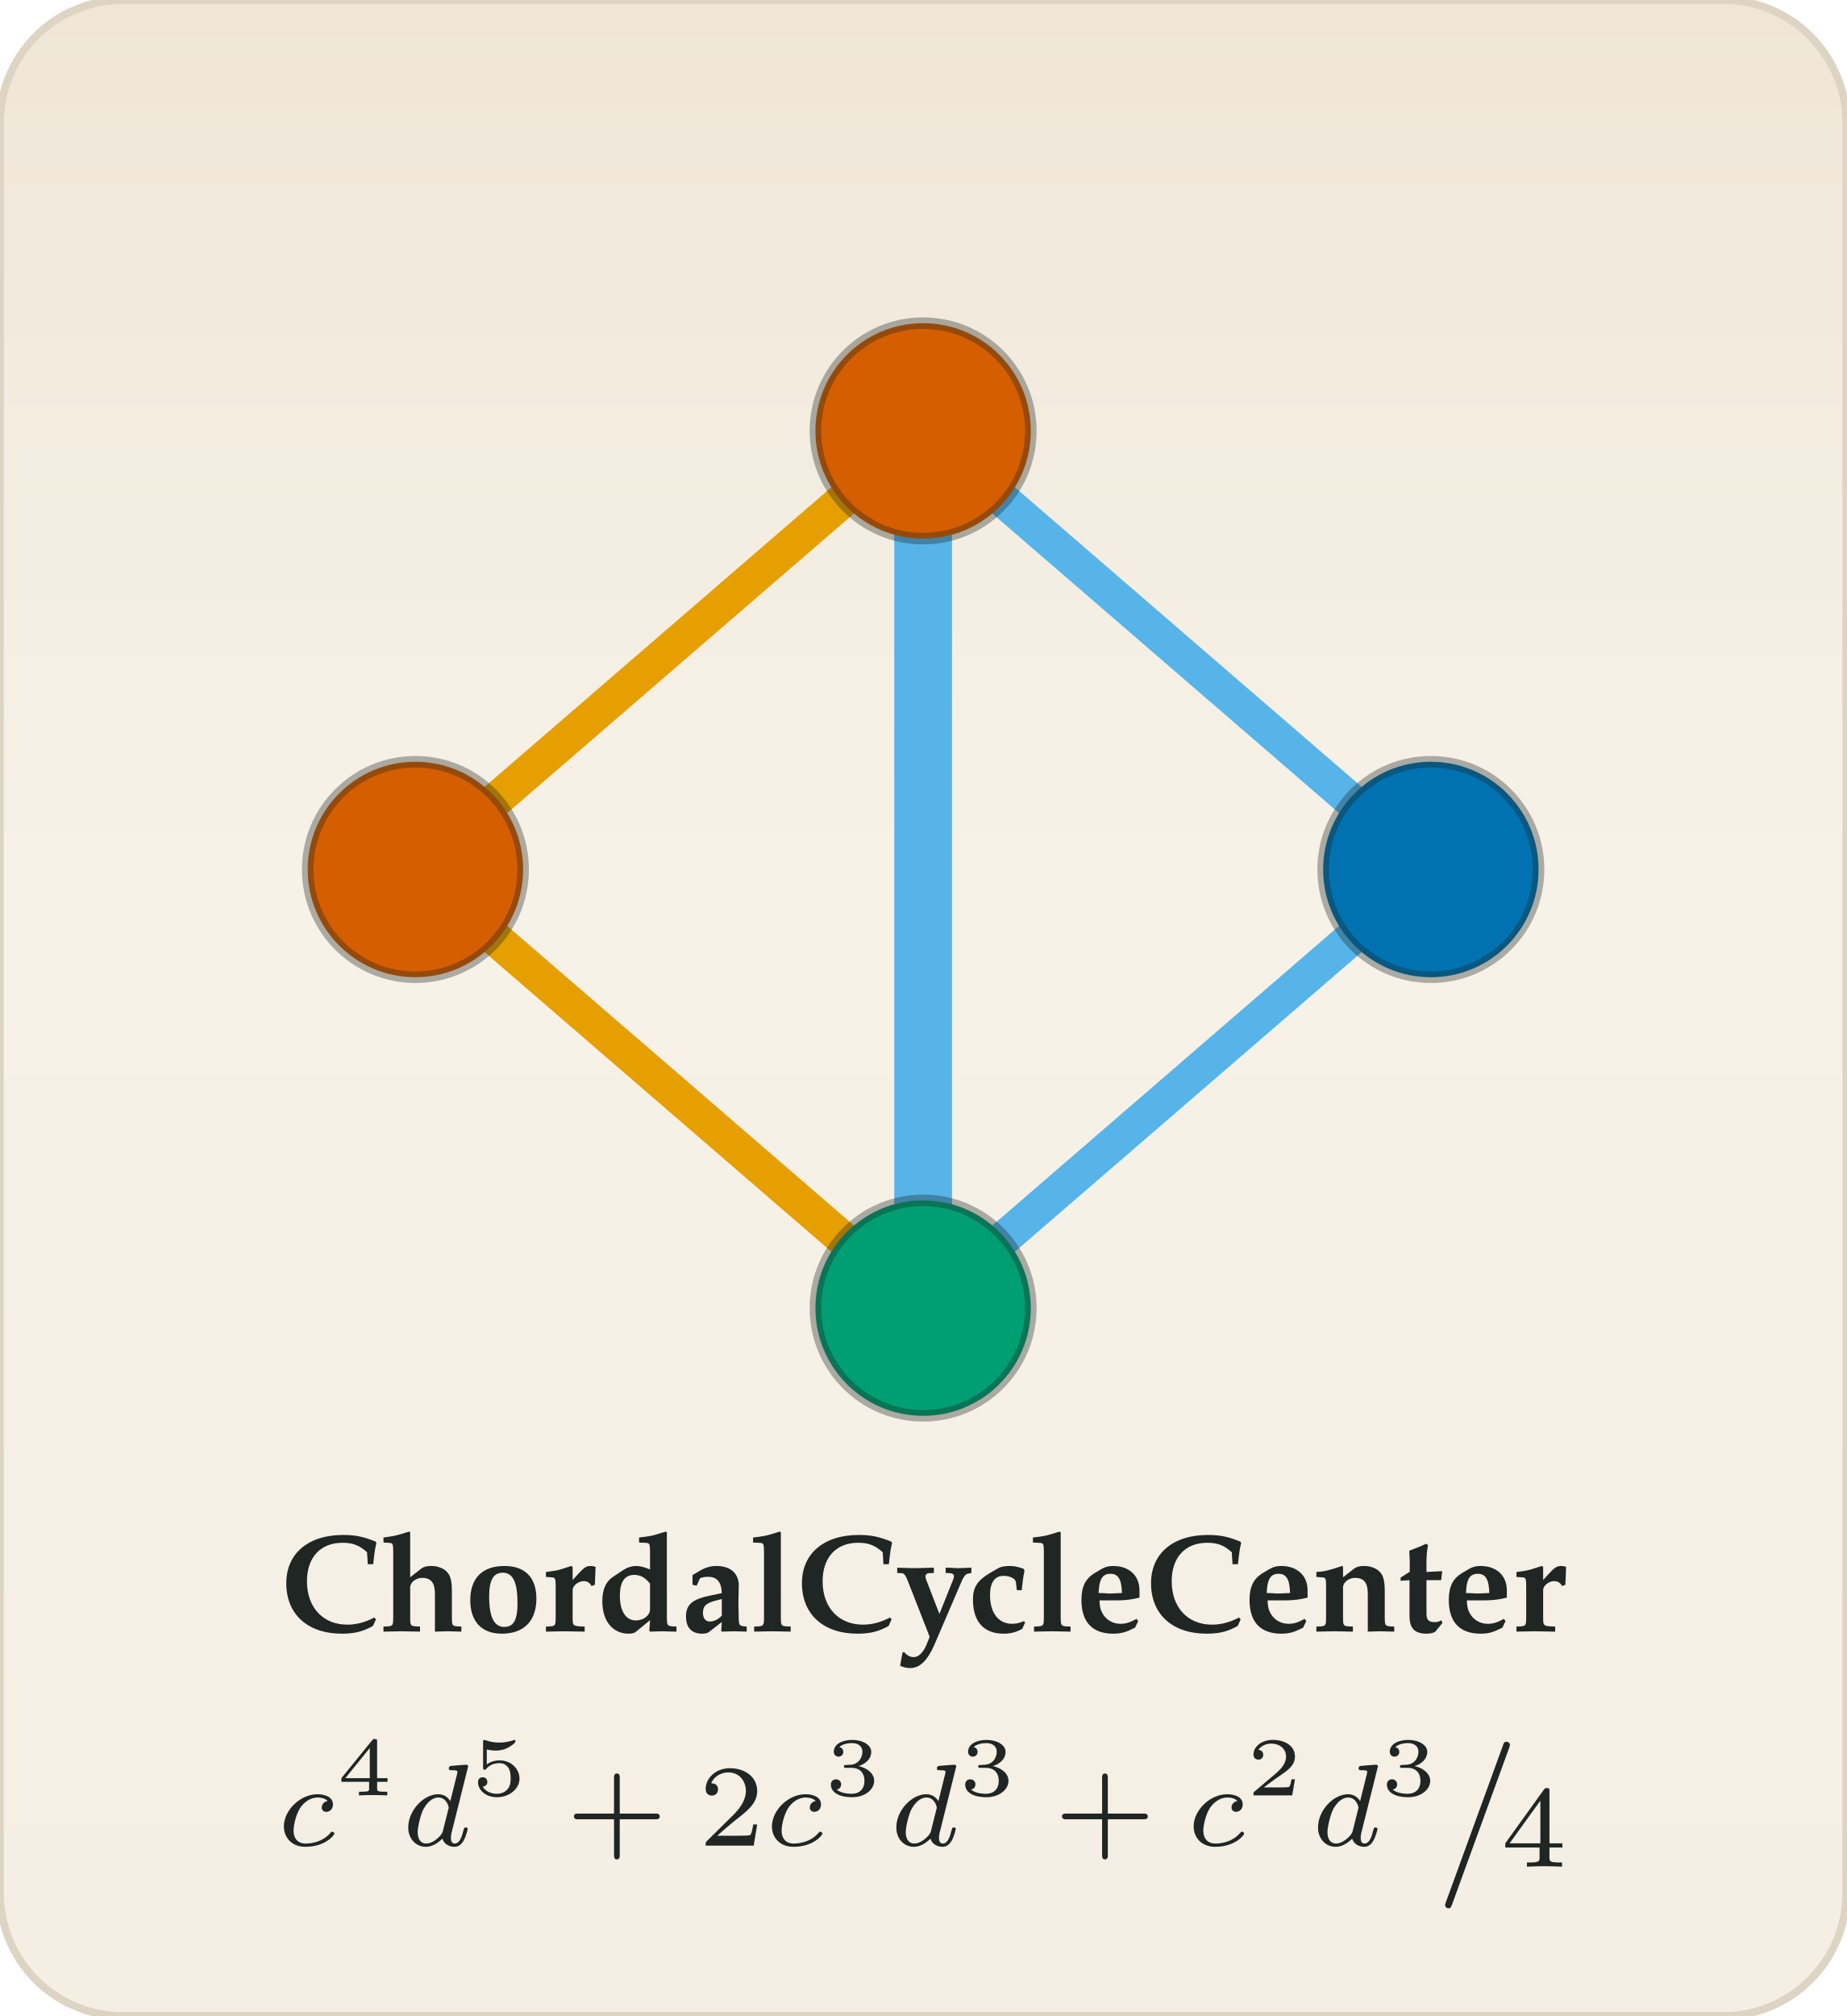
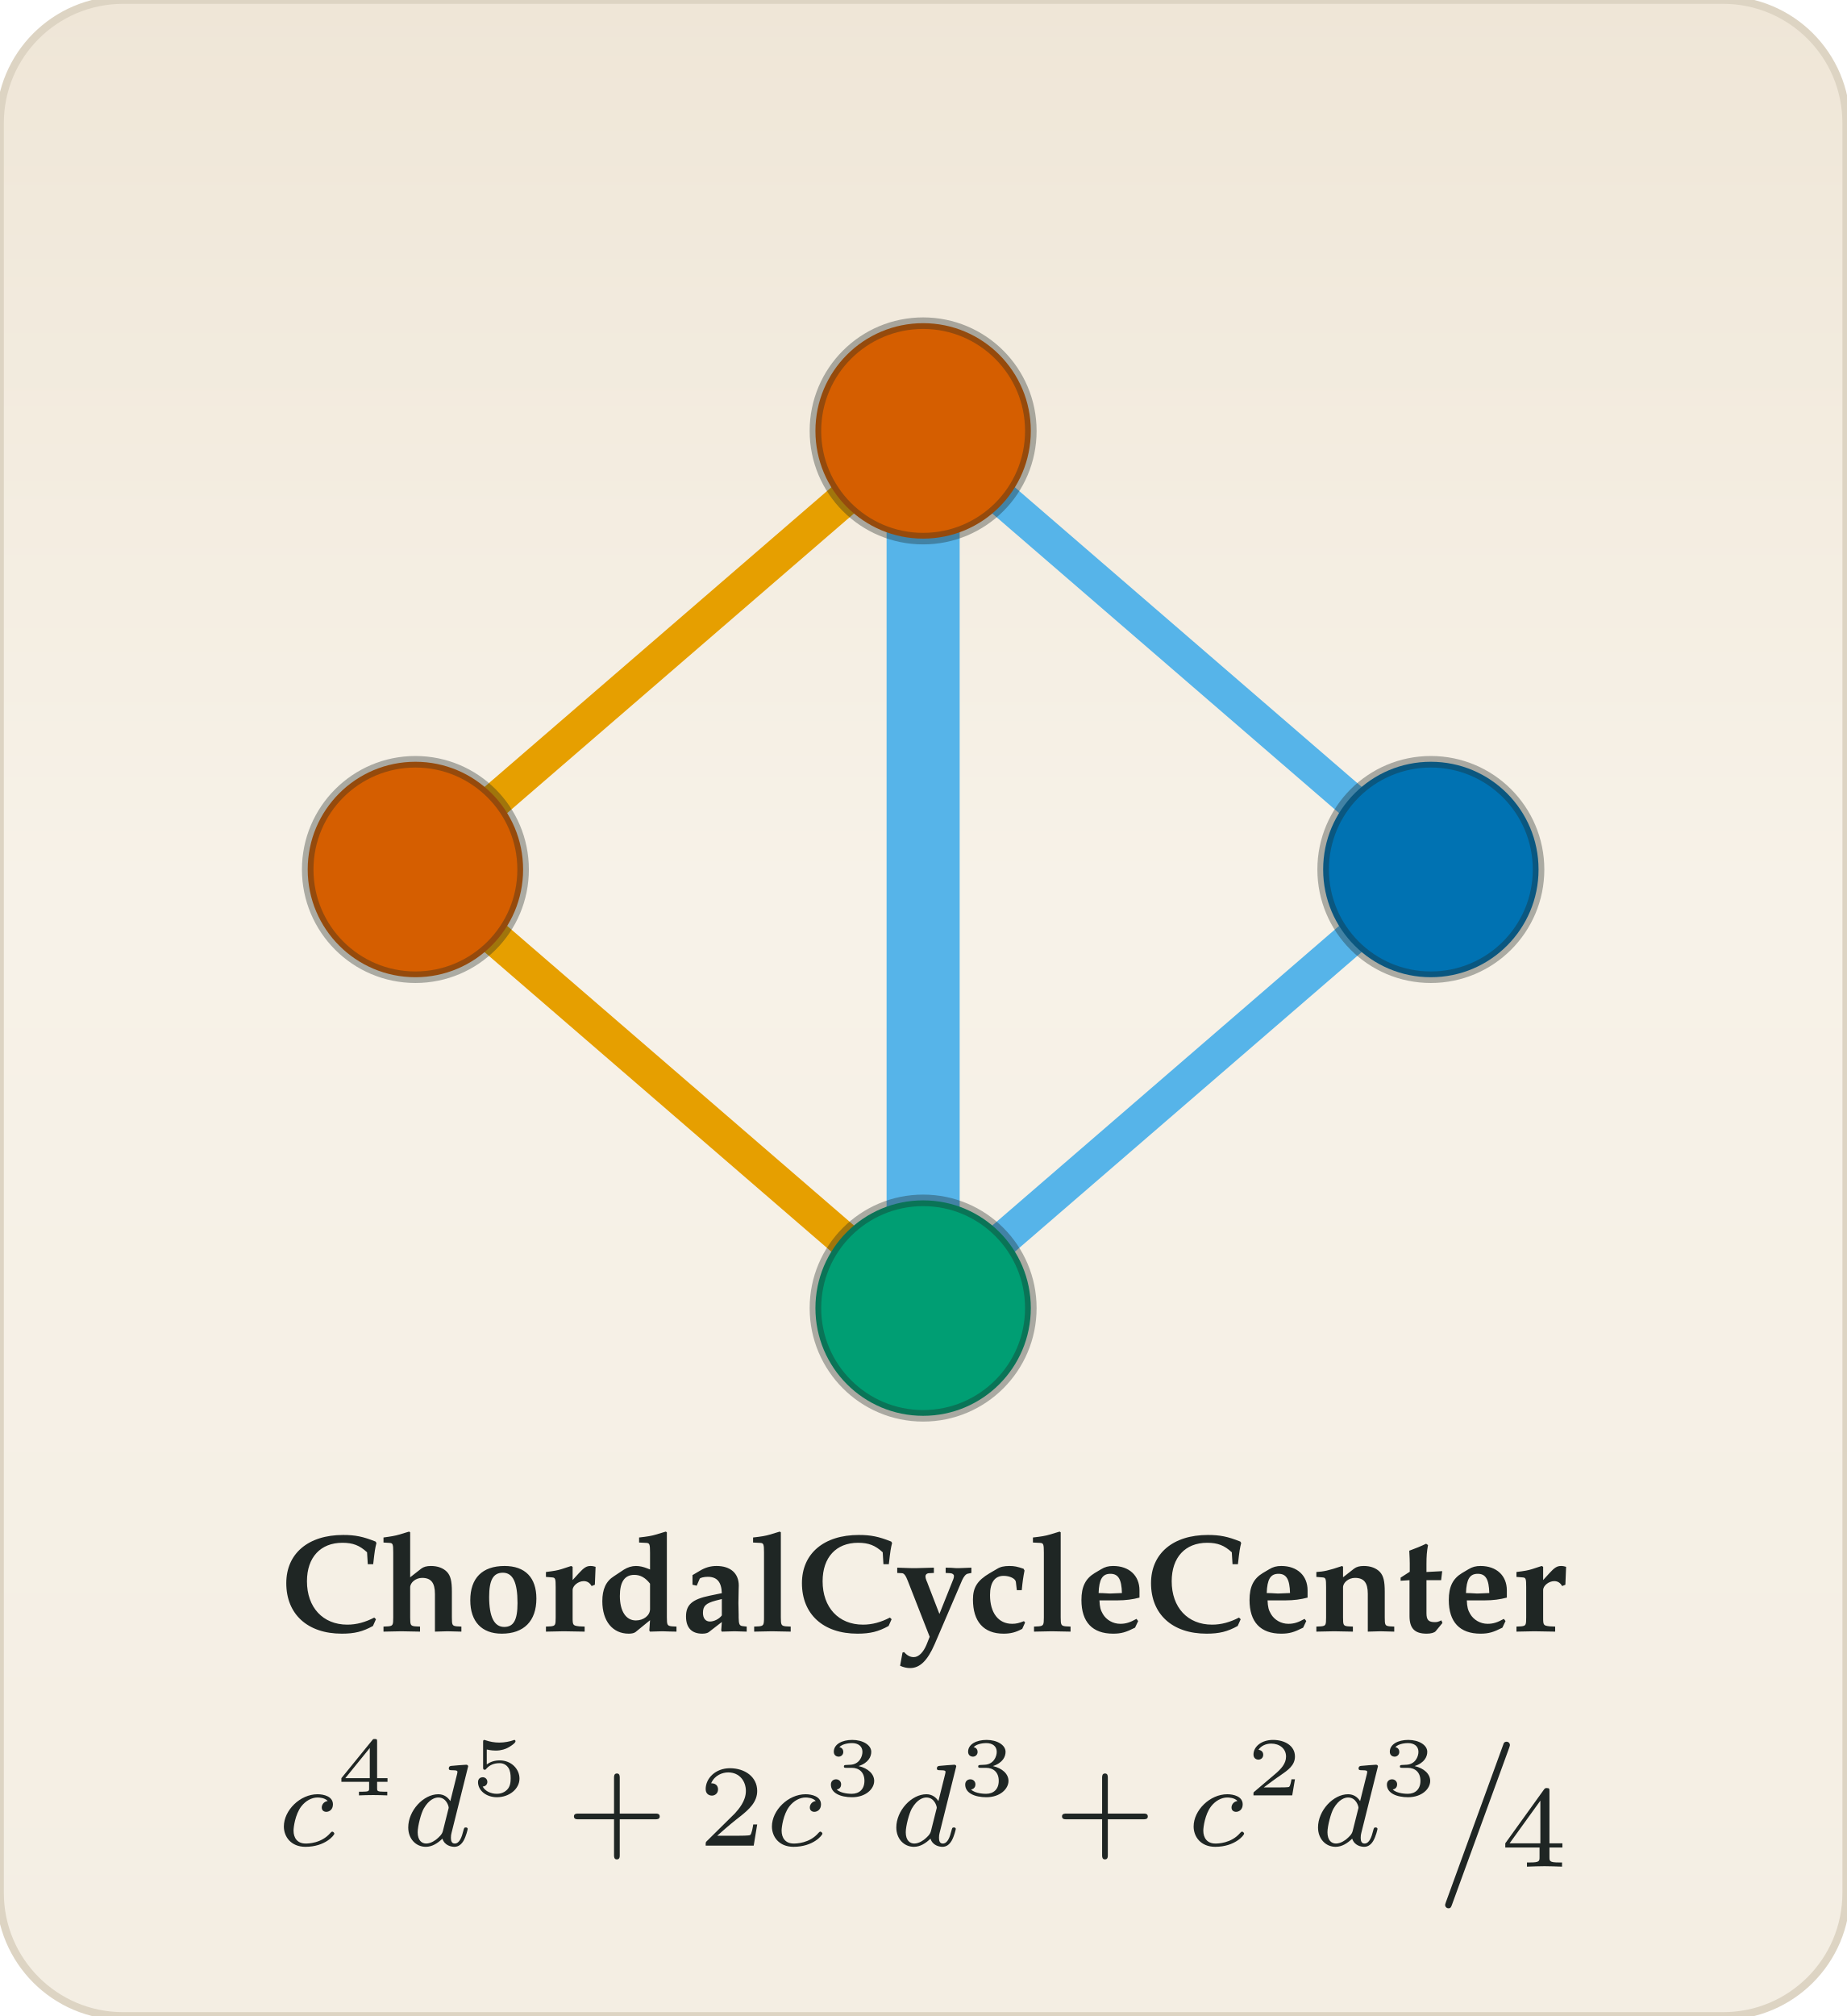
<svg xmlns="http://www.w3.org/2000/svg" xmlns:xlink="http://www.w3.org/1999/xlink" viewBox="0 0 240 262" width="240" height="262" role="img" aria-label="ChordalCycleCenter (orbit 10)">
  <defs>
    <linearGradient id="paper" x1="0" y1="0" x2="0" y2="262" gradientUnits="userSpaceOnUse">
      <stop offset="0" stop-color="#efe6d7" />
      <stop offset="0.44" stop-color="#f7f2e8" />
      <stop offset="1" stop-color="#f4eee3" />
    </linearGradient>
  </defs>
  <rect width="240" height="262" rx="16" fill="url(#paper)" stroke="#ddd4c3" stroke-width="1" />
  <line x1="54.0" y1="113.0" x2="120.0" y2="56.0" stroke="#E69F00" stroke-width="4.5" stroke-linecap="round" />
  <line x1="120.0" y1="56.0" x2="186.0" y2="113.0" stroke="#56B4E9" stroke-width="4.5" stroke-linecap="round" />
  <line x1="186.0" y1="113.0" x2="120.0" y2="170.0" stroke="#56B4E9" stroke-width="4.5" stroke-linecap="round" />
  <line x1="120.0" y1="170.0" x2="54.0" y2="113.0" stroke="#E69F00" stroke-width="4.5" stroke-linecap="round" />
-   <line x1="120.0" y1="56.0" x2="120.0" y2="170.0" stroke="#56B4E9" stroke-width="7.5" stroke-linecap="round" />
+   <line x1="120.0" y1="56.0" x2="120.0" y2="170.0" stroke="#56B4E9" stroke-width="9.5" stroke-linecap="round" />
  <circle cx="54.0" cy="113.0" r="14" fill="#D55E00" stroke="#1f2624" stroke-width="1.5" stroke-opacity="0.35" />
  <circle cx="120.0" cy="56.0" r="14" fill="#D55E00" stroke="#1f2624" stroke-width="1.5" stroke-opacity="0.35" />
  <circle cx="186.0" cy="113.0" r="14" fill="#0072B2" stroke="#1f2624" stroke-width="1.5" stroke-opacity="0.35" />
  <circle cx="120.0" cy="170.0" r="14" fill="#009E73" stroke="#1f2624" stroke-width="1.5" stroke-opacity="0.35" />
  <text x="120.0" y="212" text-anchor="middle" font-family="Iowan Old Style, Palatino Linotype, Book Antiqua, Georgia, serif" font-size="18" font-weight="600" fill="#1f2624">ChordalCycleCenter</text>
  <svg x="36.90" y="226.00" width="166.20" height="22.00" viewBox="-69.575 -70.17 76.49 10.125" overflow="visible">
    <g fill="#1f2624">
      <defs>
        <path id="f10_g0-61" d="M4.374-7.093C4.423-7.223 4.423-7.263 4.423-7.273C4.423-7.382 4.334-7.472 4.224-7.472C4.154-7.472 4.085-7.442 4.055-7.382L.598 2.112C.548 2.242 .548 2.281 .548 2.291C.548 2.401 .638 2.491 .747 2.491C.877 2.491 .907 2.421 .966 2.252L4.374-7.093Z" />
        <path id="f10_g2-43" d="M3.229-1.576H5.363C5.454-1.576 5.621-1.576 5.621-1.743C5.621-1.918 5.461-1.918 5.363-1.918H3.229V-4.059C3.229-4.149 3.229-4.317 3.062-4.317C2.887-4.317 2.887-4.156 2.887-4.059V-1.918H.746C.656-1.918 .488-1.918 .488-1.75C.488-1.576 .649-1.576 .746-1.576H2.887V.565C2.887 .656 2.887 .823 3.055 .823C3.229 .823 3.229 .663 3.229 .565V-1.576Z" />
        <path id="f10_g2-50" d="M3.522-1.269H3.285C3.264-1.116 3.194-.704 3.103-.635C3.048-.593 2.511-.593 2.413-.593H1.13C1.862-1.241 2.106-1.437 2.525-1.764C3.041-2.176 3.522-2.608 3.522-3.271C3.522-4.115 2.783-4.631 1.89-4.631C1.025-4.631 .439-4.024 .439-3.382C.439-3.027 .739-2.992 .809-2.992C.976-2.992 1.179-3.11 1.179-3.361C1.179-3.487 1.13-3.731 .767-3.731C.983-4.226 1.458-4.38 1.785-4.38C2.483-4.38 2.845-3.836 2.845-3.271C2.845-2.664 2.413-2.183 2.19-1.932L.509-.272C.439-.209 .439-.195 .439 0H3.313L3.522-1.269Z" />
        <path id="f10_g2-52" d="M3.689-1.144V-1.395H2.915V-4.505C2.915-4.652 2.915-4.7 2.762-4.7C2.678-4.7 2.65-4.7 2.58-4.603L.272-1.395V-1.144H2.322V-.572C2.322-.335 2.322-.251 1.757-.251H1.569V0C1.918-.014 2.364-.028 2.615-.028C2.873-.028 3.32-.014 3.668 0V-.251H3.48C2.915-.251 2.915-.335 2.915-.572V-1.144H3.689ZM2.371-3.947V-1.395H.53L2.371-3.947Z" />
        <path id="f10_g3-50" d="M2.934-.961H2.725C2.71-.867 2.66-.558 2.58-.508C2.54-.478 2.122-.478 2.047-.478H1.071C1.4-.722 1.768-1.001 2.067-1.2C2.516-1.509 2.934-1.798 2.934-2.326C2.934-2.964 2.331-3.318 1.619-3.318C.946-3.318 .453-2.929 .453-2.441C.453-2.182 .672-2.137 .742-2.137C.877-2.137 1.036-2.227 1.036-2.431C1.036-2.61 .907-2.71 .752-2.725C.892-2.949 1.181-3.098 1.514-3.098C1.998-3.098 2.401-2.809 2.401-2.321C2.401-1.903 2.112-1.584 1.729-1.26L.513-.229C.463-.184 .458-.184 .453-.149V0H2.77L2.934-.961Z" />
        <path id="f10_g3-51" d="M1.644-1.649C2.102-1.649 2.406-1.365 2.406-.872C2.406-.364 2.092-.095 1.649-.095C1.594-.095 1.001-.095 .747-.354C.951-.384 1.011-.538 1.011-.658C1.011-.842 .872-.961 .707-.961C.548-.961 .399-.857 .399-.648C.399-.13 .986 .11 1.664 .11C2.481 .11 2.989-.384 2.989-.867C2.989-1.275 2.625-1.624 2.057-1.753C2.655-1.948 2.814-2.326 2.814-2.605C2.814-3.014 2.306-3.318 1.679-3.318C1.066-3.318 .573-3.059 .573-2.61C.573-2.376 .762-2.316 .857-2.316C1.001-2.316 1.141-2.421 1.141-2.6C1.141-2.715 1.081-2.854 .902-2.884C1.116-3.113 1.559-3.128 1.664-3.128C2.027-3.128 2.286-2.944 2.286-2.605C2.286-2.316 2.097-1.863 1.574-1.833C1.435-1.828 1.415-1.823 1.285-1.818C1.23-1.813 1.176-1.808 1.176-1.733C1.176-1.649 1.225-1.649 1.315-1.649H1.644Z" />
        <path id="f10_g3-52" d="M3.073-.812V-1.031H2.451V-3.223C2.451-3.342 2.446-3.372 2.316-3.372C2.217-3.372 2.212-3.367 2.157-3.298L.314-1.031V-.812H1.973V-.423C1.973-.269 1.973-.219 1.539-.219H1.365V0C1.599-.01 1.923-.02 2.212-.02S2.819-.01 3.059 0V-.219H2.884C2.451-.219 2.451-.269 2.451-.423V-.812H3.073ZM2.012-2.834V-1.031H.548L2.012-2.834Z" />
        <path id="f10_g3-53" d="M.976-2.745C1.24-2.68 1.465-2.68 1.519-2.68C1.858-2.68 2.107-2.78 2.237-2.849C2.356-2.909 2.695-3.123 2.695-3.233C2.695-3.308 2.64-3.318 2.625-3.318C2.615-3.318 2.605-3.318 2.55-3.293C2.361-3.228 2.052-3.158 1.724-3.158C1.44-3.158 1.166-3.208 .902-3.298C.847-3.318 .837-3.318 .827-3.318C.757-3.318 .757-3.258 .757-3.178V-1.684C.757-1.599 .757-1.534 .852-1.534C.907-1.534 .912-1.544 .956-1.599C1.146-1.818 1.41-1.928 1.748-1.928C2.037-1.928 2.197-1.758 2.267-1.654C2.381-1.484 2.406-1.26 2.406-1.021C2.406-.812 2.386-.533 2.192-.339C1.968-.11 1.684-.095 1.574-.095C1.25-.095 .887-.234 .732-.528C.941-.543 1.011-.692 1.011-.807C1.011-.966 .892-1.086 .732-1.086C.623-1.086 .453-1.021 .453-.792C.453-.304 .932 .11 1.584 .11C2.326 .11 2.934-.389 2.934-1.006C2.934-1.569 2.451-2.092 1.758-2.092C1.445-2.092 1.191-2.012 .976-1.848V-2.745Z" />
        <path id="f10_g1-99" d="M3.055-2.671C2.803-2.629 2.699-2.434 2.699-2.28C2.699-2.092 2.845-2.022 2.971-2.022C3.124-2.022 3.368-2.134 3.368-2.469C3.368-2.943 2.824-3.075 2.448-3.075C1.402-3.075 .432-2.113 .432-1.144C.432-.544 .851 .07 1.723 .07C2.901 .07 3.452-.621 3.452-.718C3.452-.76 3.389-.837 3.333-.837C3.292-.837 3.278-.823 3.222-.767C2.678-.126 1.862-.126 1.736-.126C1.234-.126 1.011-.467 1.011-.9C1.011-1.102 1.109-1.862 1.471-2.343C1.736-2.685 2.099-2.88 2.448-2.88C2.545-2.88 2.88-2.866 3.055-2.671Z" />
        <path id="f10_g1-100" d="M3.982-4.631C3.989-4.645 4.01-4.735 4.01-4.742C4.01-4.777 3.982-4.84 3.898-4.84C3.759-4.84 3.18-4.784 3.006-4.77C2.95-4.763 2.852-4.756 2.852-4.61C2.852-4.512 2.95-4.512 3.034-4.512C3.368-4.512 3.368-4.463 3.368-4.407C3.368-4.359 3.354-4.317 3.34-4.254L2.943-2.664C2.797-2.894 2.559-3.075 2.225-3.075C1.332-3.075 .425-2.092 .425-1.088C.425-.411 .879 .07 1.478 .07C1.855 .07 2.19-.146 2.469-.418C2.601 0 3.006 .07 3.187 .07C3.438 .07 3.612-.084 3.738-.3C3.891-.572 3.982-.969 3.982-.997C3.982-1.088 3.891-1.088 3.87-1.088C3.773-1.088 3.766-1.06 3.717-.872C3.633-.537 3.501-.126 3.208-.126C3.027-.126 2.978-.279 2.978-.467C2.978-.6 2.992-.663 3.013-.753L3.982-4.631ZM2.497-.872C2.448-.676 2.294-.537 2.141-.404C2.078-.349 1.799-.126 1.499-.126C1.241-.126 .99-.307 .99-.802C.99-1.172 1.193-1.939 1.353-2.218C1.674-2.776 2.029-2.88 2.225-2.88C2.713-2.88 2.845-2.35 2.845-2.273C2.845-2.246 2.831-2.197 2.824-2.176L2.497-.872Z" />
      </defs>
      <g id="f10_page">
        <use x="-70.007" y="-63.791" xlink:href="#f10_g1-99" />
        <use x="-66.447" y="-66.797" xlink:href="#f10_g3-52" />
        <use x="-62.559" y="-63.791" xlink:href="#f10_g1-100" />
        <use x="-58.412" y="-66.797" xlink:href="#f10_g3-53" />
        <use x="-52.709" y="-63.791" xlink:href="#f10_g2-43" />
        <use x="-44.779" y="-63.791" xlink:href="#f10_g2-50" />
        <use x="-40.808" y="-63.791" xlink:href="#f10_g1-99" />
        <use x="-37.247" y="-66.797" xlink:href="#f10_g3-51" />
        <use x="-33.359" y="-63.791" xlink:href="#f10_g1-100" />
        <use x="-29.212" y="-66.797" xlink:href="#f10_g3-51" />
        <use x="-23.509" y="-63.791" xlink:href="#f10_g2-43" />
        <use x="-15.579" y="-63.791" xlink:href="#f10_g1-99" />
        <use x="-12.019" y="-66.797" xlink:href="#f10_g3-50" />
        <use x="-8.13" y="-63.791" xlink:href="#f10_g1-100" />
        <use x="-3.983" y="-66.797" xlink:href="#f10_g3-51" />
        <use x="-.648" y="-62.535" xlink:href="#f10_g0-61" />
        <use x="3.226" y="-62.535" xlink:href="#f10_g2-52" />
      </g>
    </g>
  </svg>
</svg>
